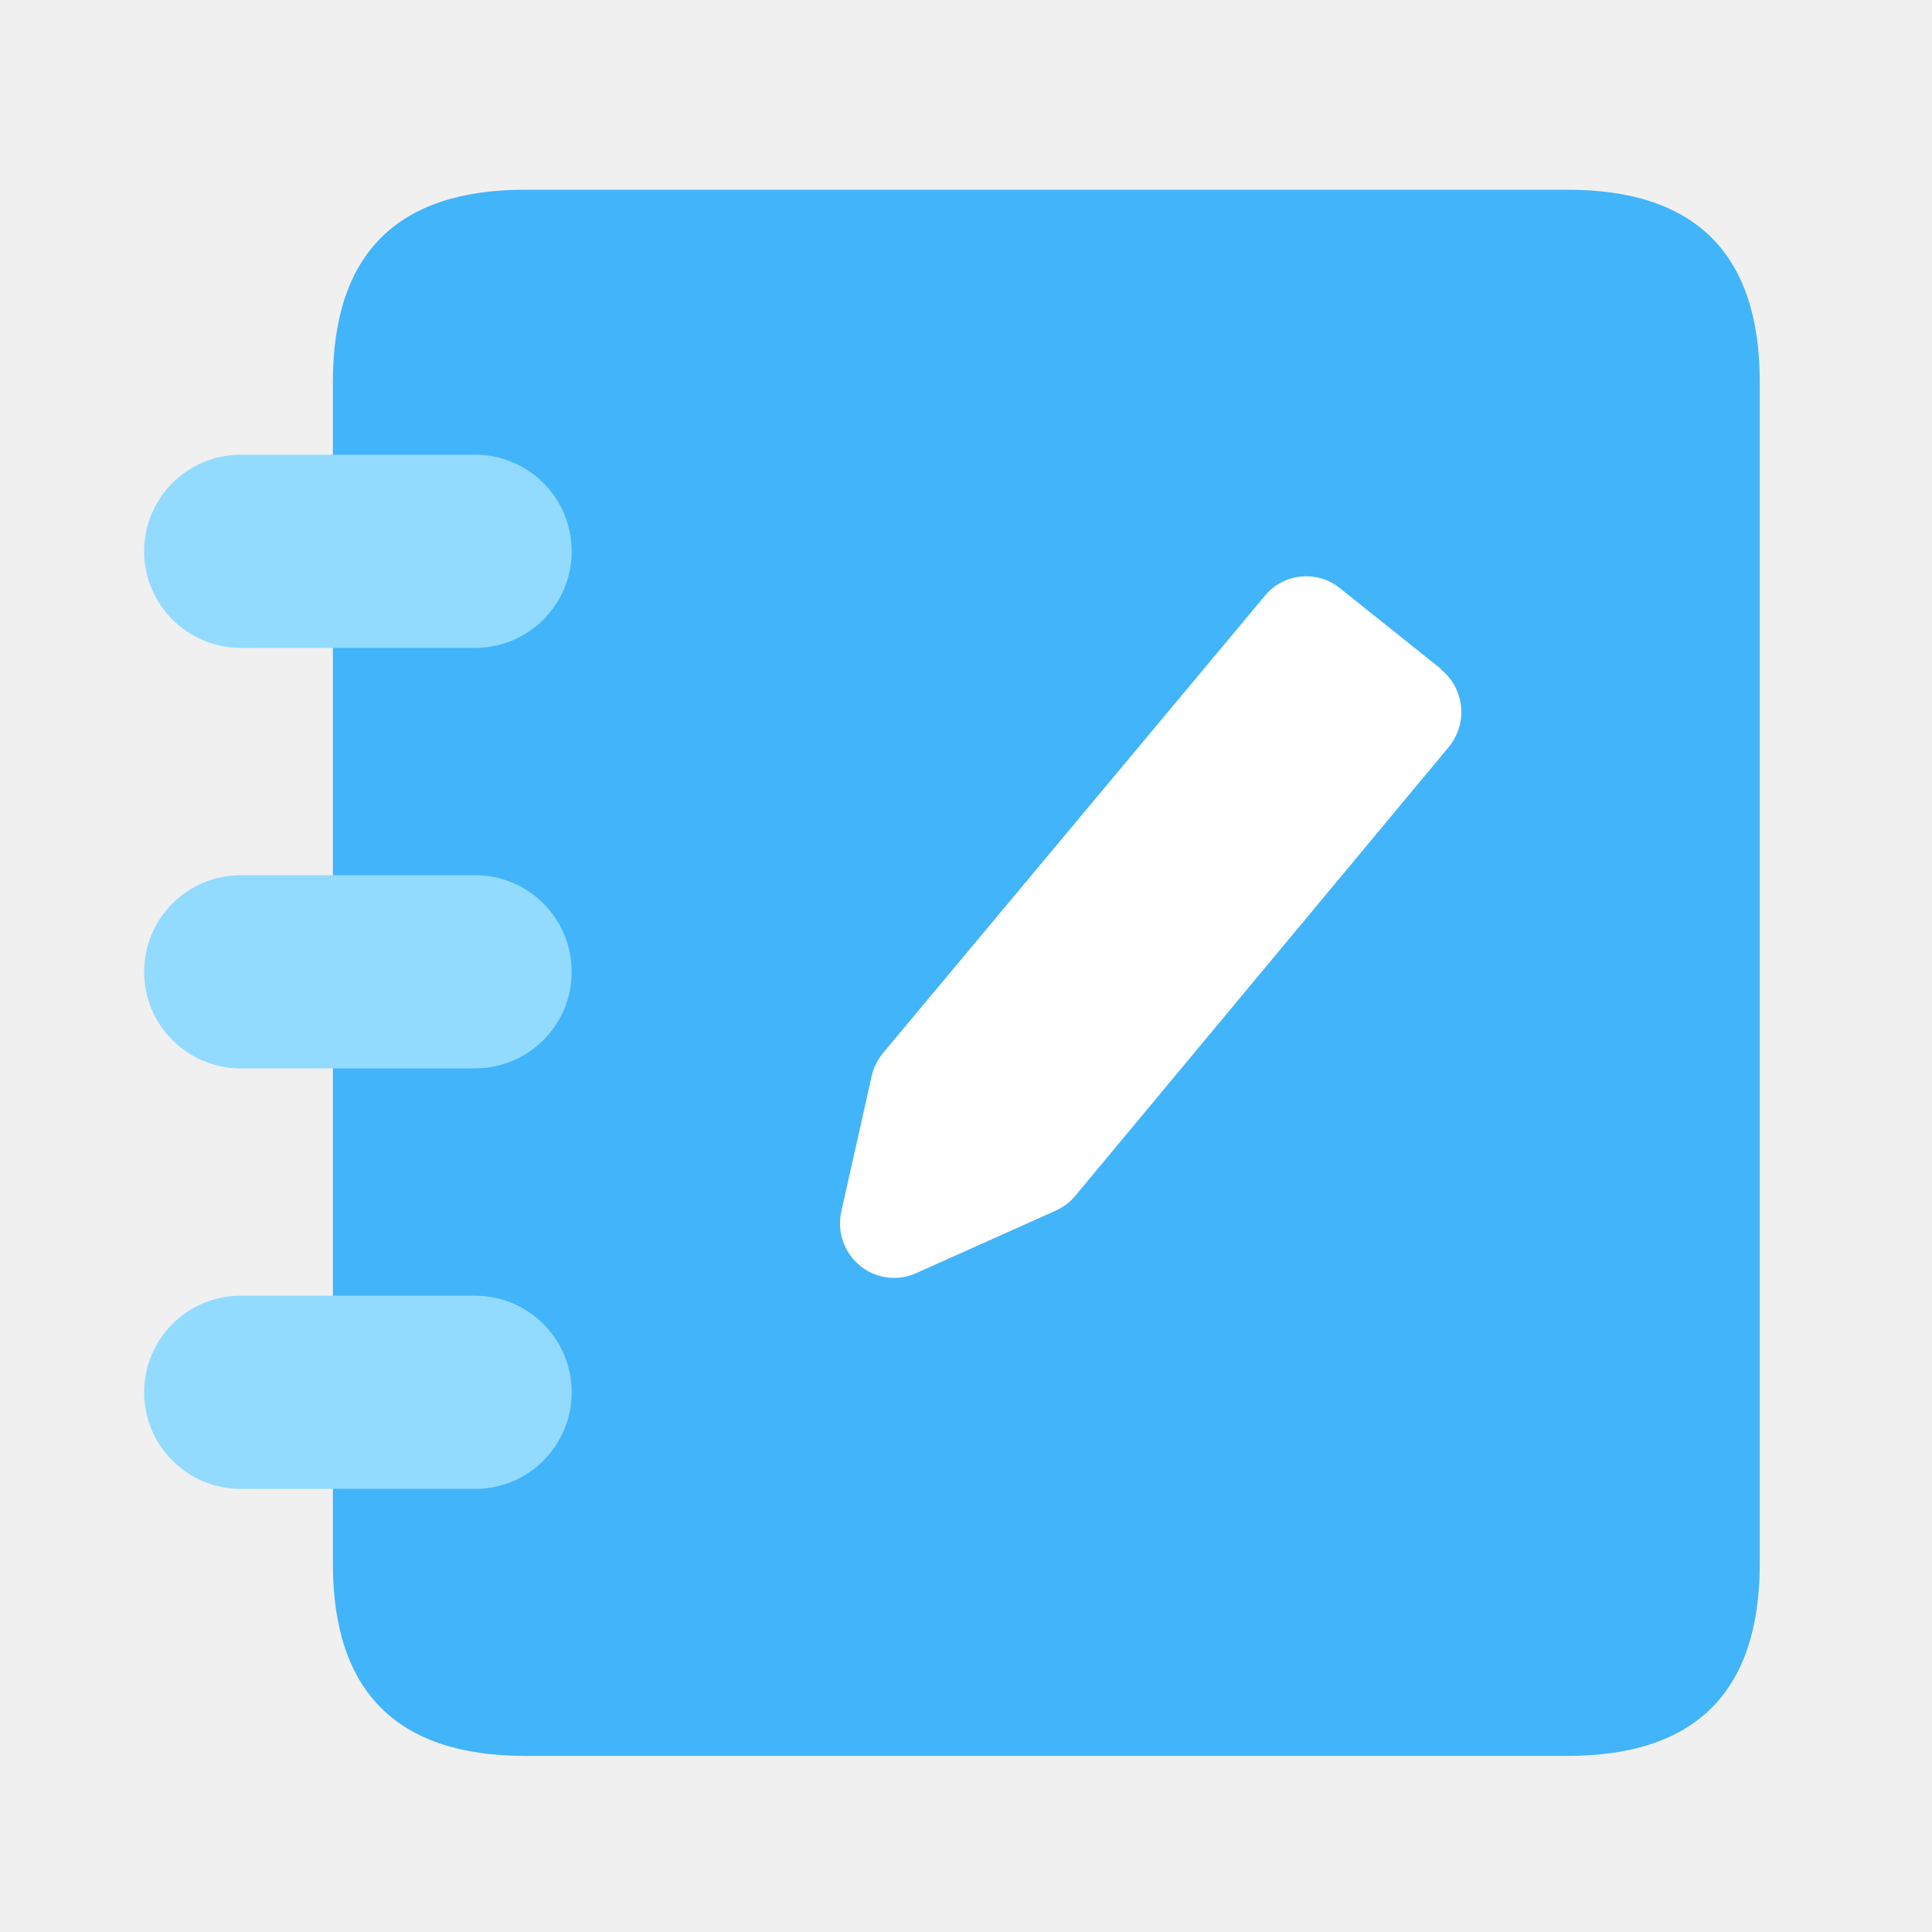
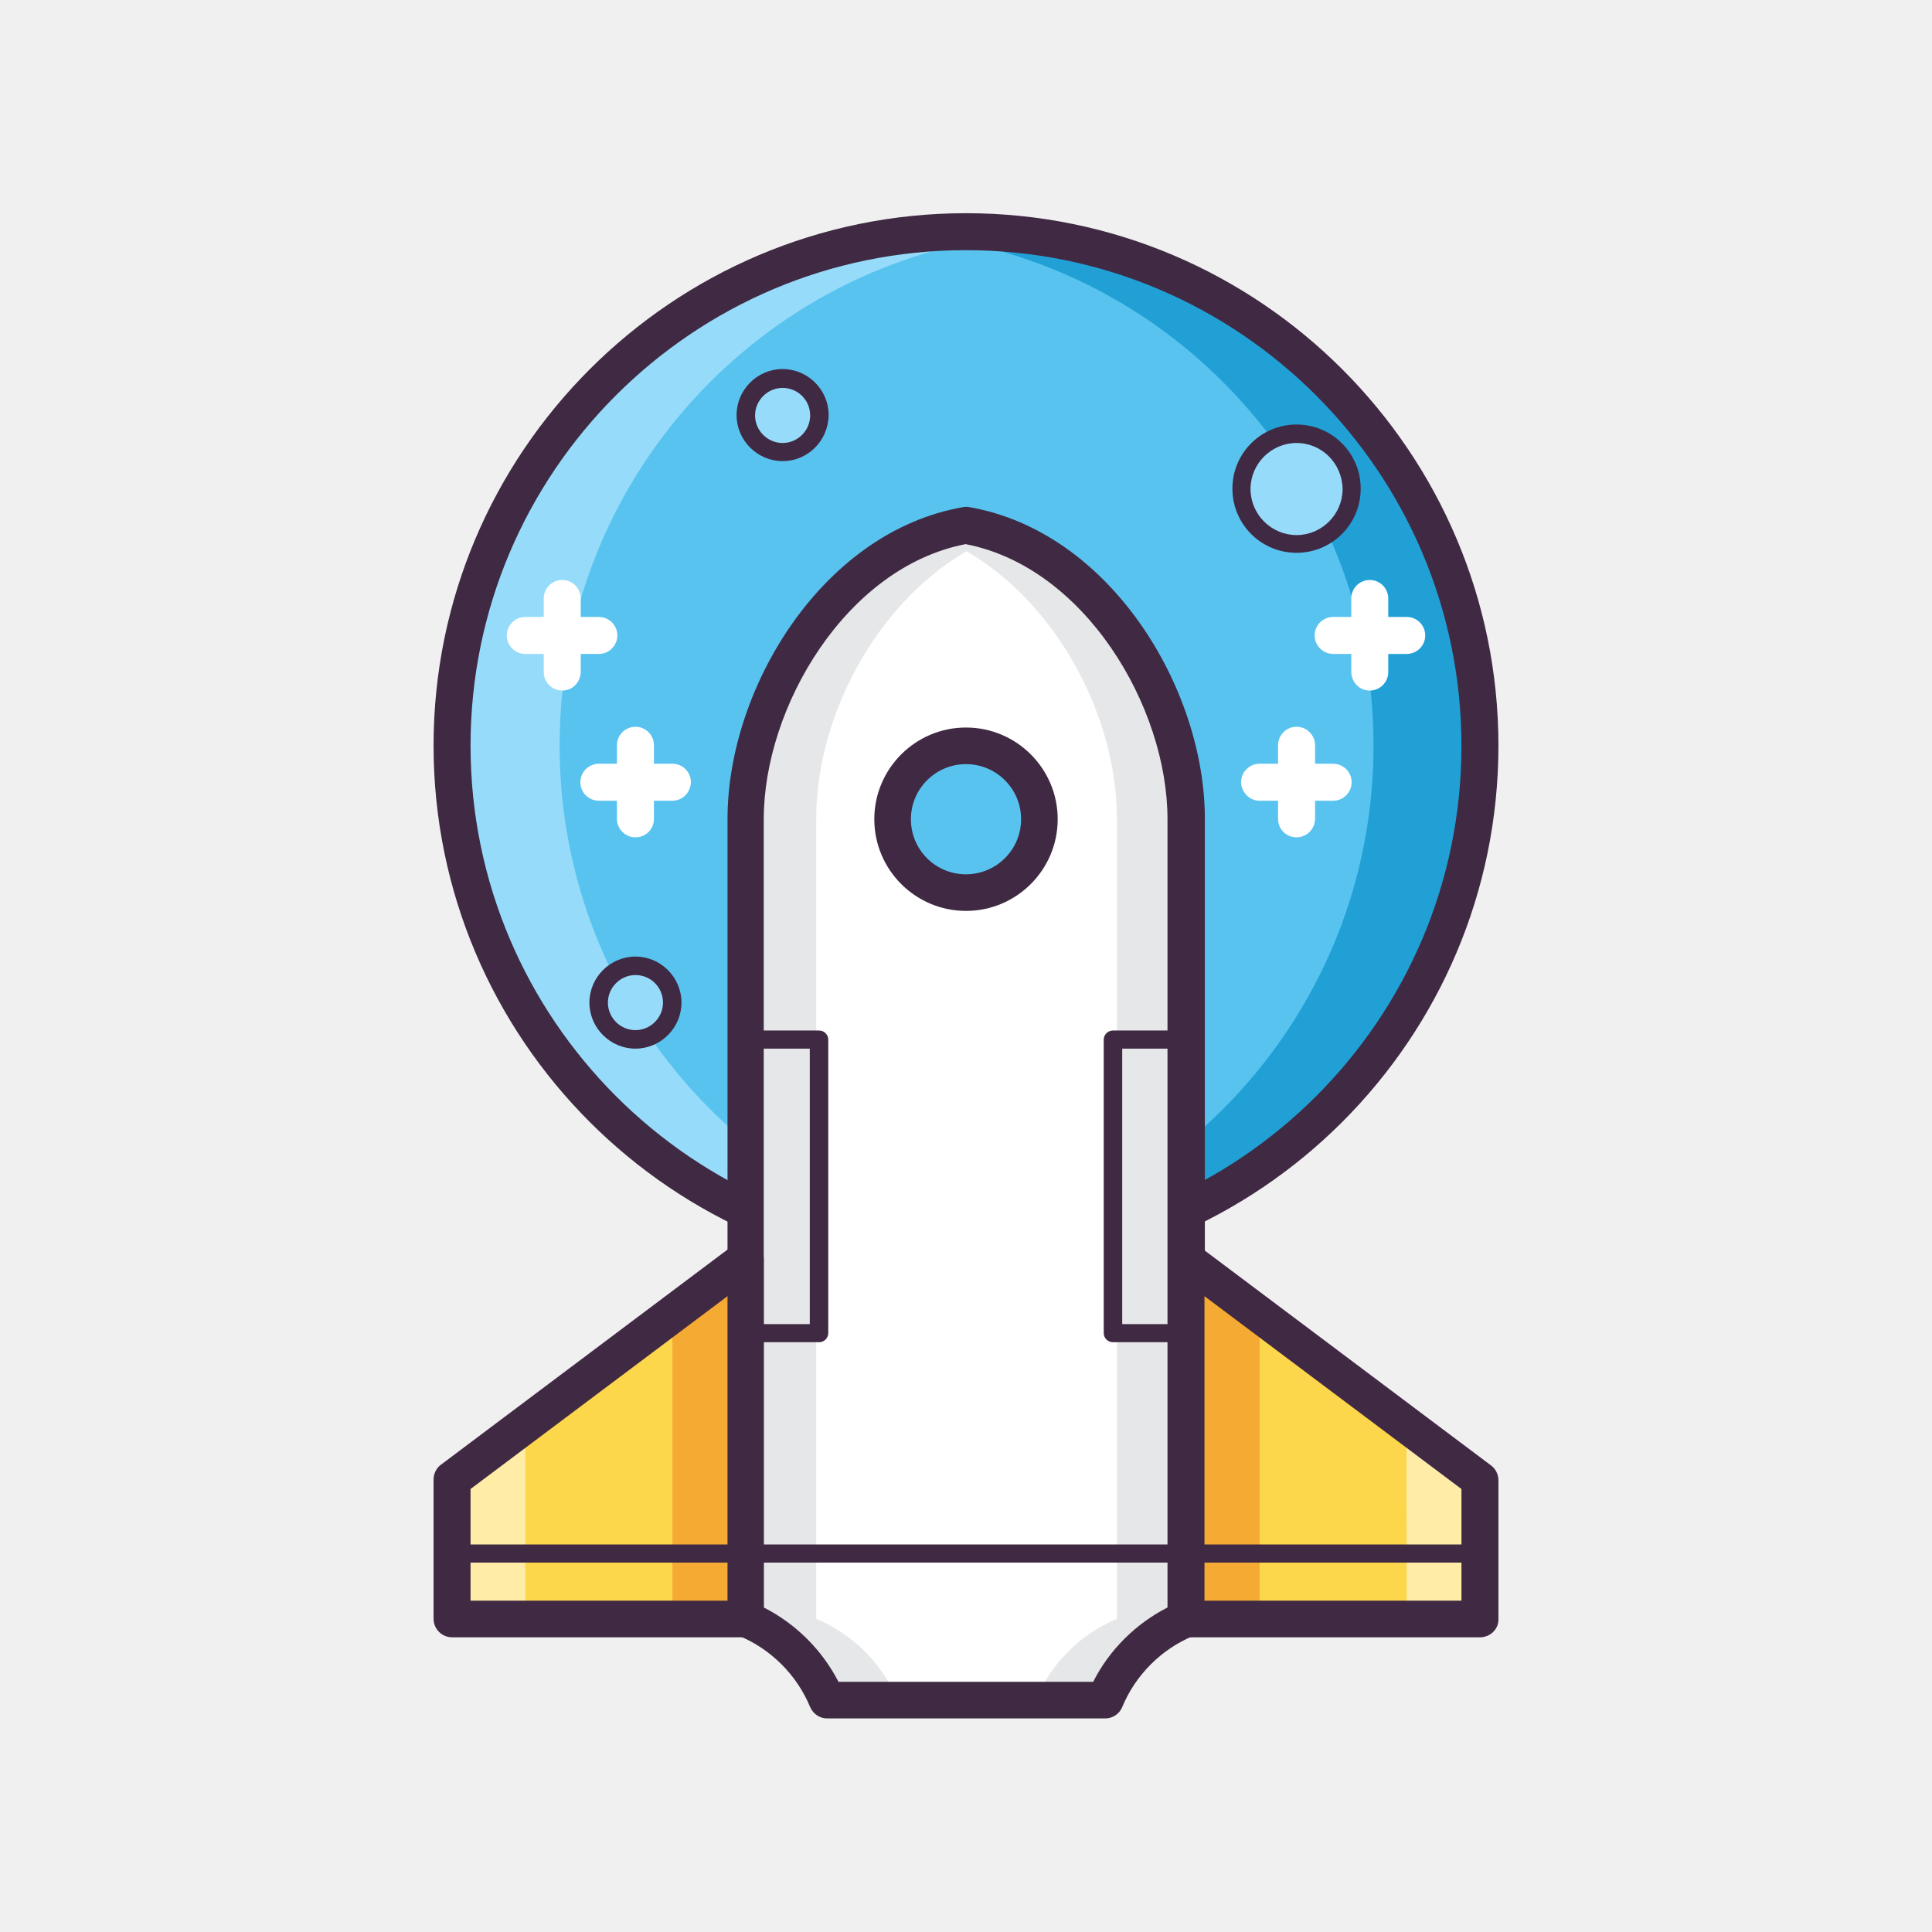
- <svg xmlns="http://www.w3.org/2000/svg" t="1697358419917" class="icon" viewBox="0 0 1024 1024" version="1.1" p-id="976" width="200" height="200">
-   <path d="M176.435 100.557m101.939 0l552.397 0q101.939 0 101.939 101.939l0 626.227q0 101.939-101.939 101.939l-552.397 0q-101.939 0-101.939-101.939l0-626.227q0-101.939 101.939-101.939Z" fill="#42B4FA" p-id="977" />
-   <path d="M251.802 343.398H127.59a51.2 51.2 0 0 1 0-102.4h124.211a51.2 51.2 0 1 1 0 102.4zM251.802 566.272H127.59a51.2 51.2 0 0 1 0-102.4h124.211a51.2 51.2 0 1 1 0 102.4zM251.802 789.146H127.59a51.2 51.2 0 0 1 0-102.4h124.211a51.2 51.2 0 1 1 0 102.4z" fill="#92DBFF" p-id="978" />
-   <path d="M763.75 354.56l-53.504-42.752a28.365 28.365 0 0 0-39.834 3.994L468.07 558.08a29.03 29.03 0 0 0-6.042 12.186l-16.077 71.68A28.979 28.979 0 0 0 455.68 670.72a28.621 28.621 0 0 0 24.32 5.939 26.061 26.061 0 0 0 5.632-1.894l74.086-33.178a28.57 28.57 0 0 0 10.24-7.834L768 395.776a29.082 29.082 0 0 0-4.25-40.96z" fill="#FFFFFF" p-id="979" />
+ <svg xmlns="http://www.w3.org/2000/svg" t="1698543719159" class="icon" viewBox="0 0 1024 1024" version="1.1" p-id="6164" id="mx_n_1698543719161" width="150" height="150">
+   <path d="M512 395.2m-272.4 0a272.4 272.4 0 1 0 544.8 0 272.4 272.4 0 1 0-544.8 0Z" fill="#59C3F0" p-id="6165" data-spm-anchor-id="a313x.search_index.0.i5.72543a81bb0J9a" class="selected" />
+   <path d="M512 122.8c-9.6 0-19 0.4-28.2 1.4 137.2 14 244.2 130 244.2 271S621 652 483.8 666.2c9.2 1 18.6 1.4 28.2 1.4 150.4 0 272.4-122 272.4-272.4 0-150.4-122-272.4-272.4-272.4z" fill="#21A0D6" p-id="6166" />
+   <path d="M512.6 667.6c9.6 0 19-0.4 28.2-1.4-137.2-14-244.2-130-244.2-271s106.8-256.8 244-271c-9.2-1-18.6-1.4-28.2-1.4-150.4 0-272.4 122-272.4 272.4s122 272.4 272.6 272.4z" fill="#96DCFA" p-id="6167" />
+   <path d="M512 677.4c-155.6 0-282.2-126.6-282.2-282.2S356.4 113 512 113s282.2 126.6 282.2 282.2S667.6 677.4 512 677.4z m0-544.8c-144.8 0-262.6 117.8-262.6 262.6S367.2 658 512 658s262.6-117.8 262.6-262.6c0-145-117.8-262.8-262.6-262.8z" fill="#402943" p-id="6168" />
+   <path d="M336.8 531.4m-19.4 0a19.4 19.4 0 1 0 38.8 0 19.4 19.4 0 1 0-38.8 0Z" fill="#96DCFA" p-id="6169" />
+   <path d="M336.8 555.8c-13.4 0-24.4-11-24.4-24.4 0-13.4 11-24.4 24.4-24.4 13.4 0 24.4 11 24.4 24.4 0 13.4-11 24.4-24.4 24.4z m0-39c-8 0-14.6 6.6-14.6 14.6s6.6 14.6 14.6 14.6 14.6-6.6 14.6-14.6-6.4-14.6-14.6-14.6z" fill="#402943" p-id="6170" />
+   <path d="M414.8 220.2m-19.4 0a19.4 19.4 0 1 0 38.8 0 19.4 19.4 0 1 0-38.8 0Z" fill="#96DCFA" p-id="6171" />
+   <path d="M414.8 244.4c-13.4 0-24.4-11-24.4-24.4 0-13.4 11-24.4 24.4-24.4 13.4 0 24.4 11 24.4 24.4-0.2 13.6-11 24.4-24.4 24.4z m0-38.8c-8 0-14.6 6.6-14.6 14.6s6.6 14.6 14.6 14.6 14.6-6.6 14.6-14.6c0-8.2-6.6-14.6-14.6-14.6z" fill="#402943" p-id="6172" />
+   <path d="M687.2 259m-29.2 0a29.2 29.2 0 1 0 58.4 0 29.2 29.2 0 1 0-58.4 0Z" fill="#96DCFA" p-id="6173" data-spm-anchor-id="a313x.search_index.0.i6.72543a81bb0J9a" class="selected" />
+   <path d="M687.2 293c-18.8 0-34-15.2-34-34s15.2-34 34-34 34 15.2 34 34-15.2 34-34 34z m0-58.2c-13.4 0-24.4 11-24.4 24.4 0 13.4 11 24.4 24.4 24.4 13.4 0 24.4-11 24.4-24.4-0.2-13.6-11-24.4-24.4-24.4z" fill="#402943" p-id="6174" />
+   <path d="M298 366c-5.4 0-9.8-4.4-9.8-9.8v-39c0-5.4 4.4-9.8 9.8-9.8s9.8 4.4 9.8 9.8v39c-0.2 5.6-4.4 9.8-9.8 9.8z" fill="#FFFFFF" p-id="6175" />
+   <path d="M317.4 346.6h-39c-5.4 0-9.8-4.4-9.8-9.8s4.4-9.8 9.8-9.8h39c5.4 0 9.8 4.4 9.8 9.8s-4.4 9.8-9.8 9.8z" fill="#FFFFFF" p-id="6176" />
+   <path d="M336.8 443.8c-5.4 0-9.8-4.4-9.8-9.8v-39c0-5.4 4.4-9.8 9.8-9.8s9.8 4.4 9.8 9.8V434c0 5.6-4.4 9.8-9.8 9.8z" fill="#FFFFFF" p-id="6177" />
+   <path d="M356.4 424.4h-39c-5.4 0-9.8-4.4-9.8-9.8s4.4-9.8 9.8-9.8h39c5.4 0 9.8 4.4 9.8 9.8-0.2 5.4-4.4 9.8-9.8 9.8z" fill="#FFFFFF" p-id="6178" />
+   <path d="M726 366c5.4 0 9.8-4.4 9.8-9.8v-39c0-5.4-4.4-9.8-9.8-9.8s-9.8 4.4-9.8 9.8v39c0.2 5.6 4.4 9.8 9.8 9.8z" fill="#FFFFFF" p-id="6179" />
+   <path d="M706.6 346.6h39c5.4 0 9.8-4.4 9.8-9.8s-4.4-9.8-9.8-9.8h-39c-5.4 0-9.8 4.4-9.8 9.8s4.4 9.8 9.8 9.8z" fill="#FFFFFF" p-id="6180" />
+   <path d="M687.2 443.8c5.4 0 9.8-4.4 9.8-9.8v-39c0-5.4-4.4-9.8-9.8-9.8s-9.8 4.4-9.8 9.8V434c0 5.6 4.4 9.8 9.8 9.8z" fill="#FFFFFF" p-id="6181" />
+   <path d="M667.6 424.4h39c5.4 0 9.8-4.4 9.8-9.8s-4.4-9.8-9.8-9.8h-39c-5.4 0-9.8 4.4-9.8 9.8 0.2 5.4 4.4 9.8 9.8 9.8z" fill="#FFFFFF" p-id="6182" />
+   <path d="M628.8 858.2v-424c0-68.4-49.8-144-116.8-155.6-66.8 11.8-116.8 87.2-116.8 155.6v424c19.4 8.2 35 23.6 43 43h147.4c8.2-19.4 23.8-35 43.2-43z" fill="#FFFFFF" p-id="6183" data-spm-anchor-id="a313x.search_index.0.i3.72543a81bb0J9a" class="selected" />
+   <path d="M512 278.4c-6.4 1.2-12.4 2.8-18.4 5 57.4 21 98.4 88.8 98.4 150.6v424c-19.4 8.2-35 23.6-43 43h36.8c8.2-19.4 23.6-35 43-43V434c0-68.2-50-143.8-116.8-155.6z" fill="#E6E7E8" p-id="6184" />
+   <path d="M512.6 278.4c6.4 1.2 12.4 2.8 18.4 5-57.4 21-98.4 88.8-98.4 150.6v424c19.4 8.2 35 23.6 43 43h-36.8c-8.2-19.4-23.6-35-43-43V434c0-68.2 49.8-143.8 116.8-155.6z" fill="#E6E7E8" p-id="6185" />
+   <path d="M585.8 910.8h-147.4c-4 0-7.4-2.4-9-6-7-17-20.8-30.8-37.8-37.8-3.6-1.6-6-5-6-9V434c0-69.2 50.2-152.2 124.8-165.2 1.2-0.2 2.2-0.2 3.4 0 74.6 13 124.8 96 124.8 165.2v424c0 4-2.4 7.4-6 9-17 7-30.8 20.8-37.8 37.8-1.6 3.8-5.2 6-9 6z m-141.4-19.4h135c8.6-17 22.6-30.8 39.4-39.4V434.2c0-59.6-43.8-133.6-107-145.8-63.2 12.2-107 86.2-107 145.8V852c17 8.6 31 22.6 39.6 39.4z m184.4-33.2z" fill="#402943" p-id="6186" />
+   <path d="M434.2 711.4h-39c-2.6 0-4.8-2.2-4.8-4.8 0-2.6 2.2-4.8 4.8-4.8h34v-146h-34c-2.6 0-4.8-2.2-4.8-4.8 0-2.6 2.2-4.8 4.8-4.8h39c2.6 0 4.8 2.2 4.8 4.8v155.6c0 2.6-2.2 4.8-4.8 4.8zM628.8 711.4h-39c-2.6 0-4.8-2.2-4.8-4.8v-155.6c0-2.6 2.2-4.8 4.8-4.8h39c2.6 0 4.8 2.2 4.8 4.8 0 2.6-2.2 4.8-4.8 4.8h-34v146h34c2.6 0 4.8 2.2 4.8 4.8 0 2.6-2.2 4.8-4.8 4.8z" fill="#402943" p-id="6187" />
+   <path d="M395.2 667.6l-155.6 116.8v73.8h155.6z" fill="#FCD64B" p-id="6188" />
+   <path d="M356.4 696.8l38.8-29.2v190.6h-38.8z" fill="#F5AB33" p-id="6189" />
+   <path d="M278.4 858.2h-38.8v-73.8l38.8-29.2z" fill="#FFECA6" p-id="6190" />
+   <path d="M395.2 867.8h-155.6c-5.4 0-9.8-4.4-9.8-9.8v-73.8c0-3 1.4-6 3.8-7.8l155.6-116.8c3-2.2 6.8-2.6 10.2-1 3.2 1.6 5.4 5 5.4 8.8v190.4c0 2.6-1 5-2.8 6.8-1.6 2.2-4.2 3.2-6.8 3.2z m-145.8-19.4h136.2v-161.4l-136.2 102.2v59.2z" fill="#402943" p-id="6191" />
+   <path d="M628.8 667.6l155.6 116.8v73.8h-155.6z" fill="#FCD64B" p-id="6192" />
+   <path d="M628.8 667.6l155.6 116.8v73.8h-155.6z" fill="#FCD64B" p-id="6193" />
+   <path d="M667.6 696.8l-38.8-29.2v190.6h38.8z" fill="#F5AB33" p-id="6194" />
+   <path d="M745.6 858.2h38.8v-73.8l-39-29.2z" fill="#FFECA6" p-id="6195" />
+   <path d="M784.4 867.8h-155.6c-2.6 0-5-1-6.8-2.8-1.8-1.8-2.8-4.2-2.8-6.8v-190.4c0-3.6 2-7 5.4-8.8 3.2-1.6 7.2-1.2 10.2 1l155.6 116.8c2.4 1.8 3.8 4.8 3.8 7.8v73.8c0 5.2-4.4 9.4-9.8 9.4z m-146-19.4h136.2v-59.2l-136.2-102.2v161.4z" fill="#402943" p-id="6196" />
+   <path d="M395.2 828.2h-155.6c-2.6 0-4.8-2.2-4.8-4.8 0-2.6 2.2-4.8 4.8-4.8h155.6c2.6 0 4.8 2.2 4.8 4.8 0.2 2.6-2 4.8-4.8 4.8z" fill="#402943" p-id="6197" />
+   <path d="M788.4 828.2h-155.6c-2.6 0-4.8-2.2-4.8-4.8 0-2.6 2.2-4.8 4.8-4.8h155.6c2.6 0 4.8 2.2 4.8 4.8 0.2 2.6-2 4.8-4.8 4.8z" fill="#402943" p-id="6198" />
+   <path d="M628.8 828.2H395.2c-2.6 0-4.8-2.2-4.8-4.8 0-2.6 2.2-4.8 4.8-4.8h233.6c2.6 0 4.8 2.2 4.8 4.8 0 2.6-2.2 4.8-4.8 4.8z" fill="#402943" p-id="6199" />
+   <path d="M512 434.2m-39 0a39 39 0 1 0 78 0 39 39 0 1 0-78 0Z" fill="#59C3F0" p-id="6200" />
+   <path d="M512 482.8c-26.8 0-48.6-21.8-48.6-48.6s21.8-48.6 48.6-48.6 48.6 21.8 48.6 48.6-21.8 48.6-48.6 48.6z m0-77.8c-16 0-29.2 13-29.2 29.2s13 29.2 29.2 29.2c16 0 29.2-13 29.2-29.2s-13.2-29.2-29.2-29.2z" fill="#402943" p-id="6201" data-spm-anchor-id="a313x.search_index.0.i4.72543a81bb0J9a" class="selected" />
</svg>
